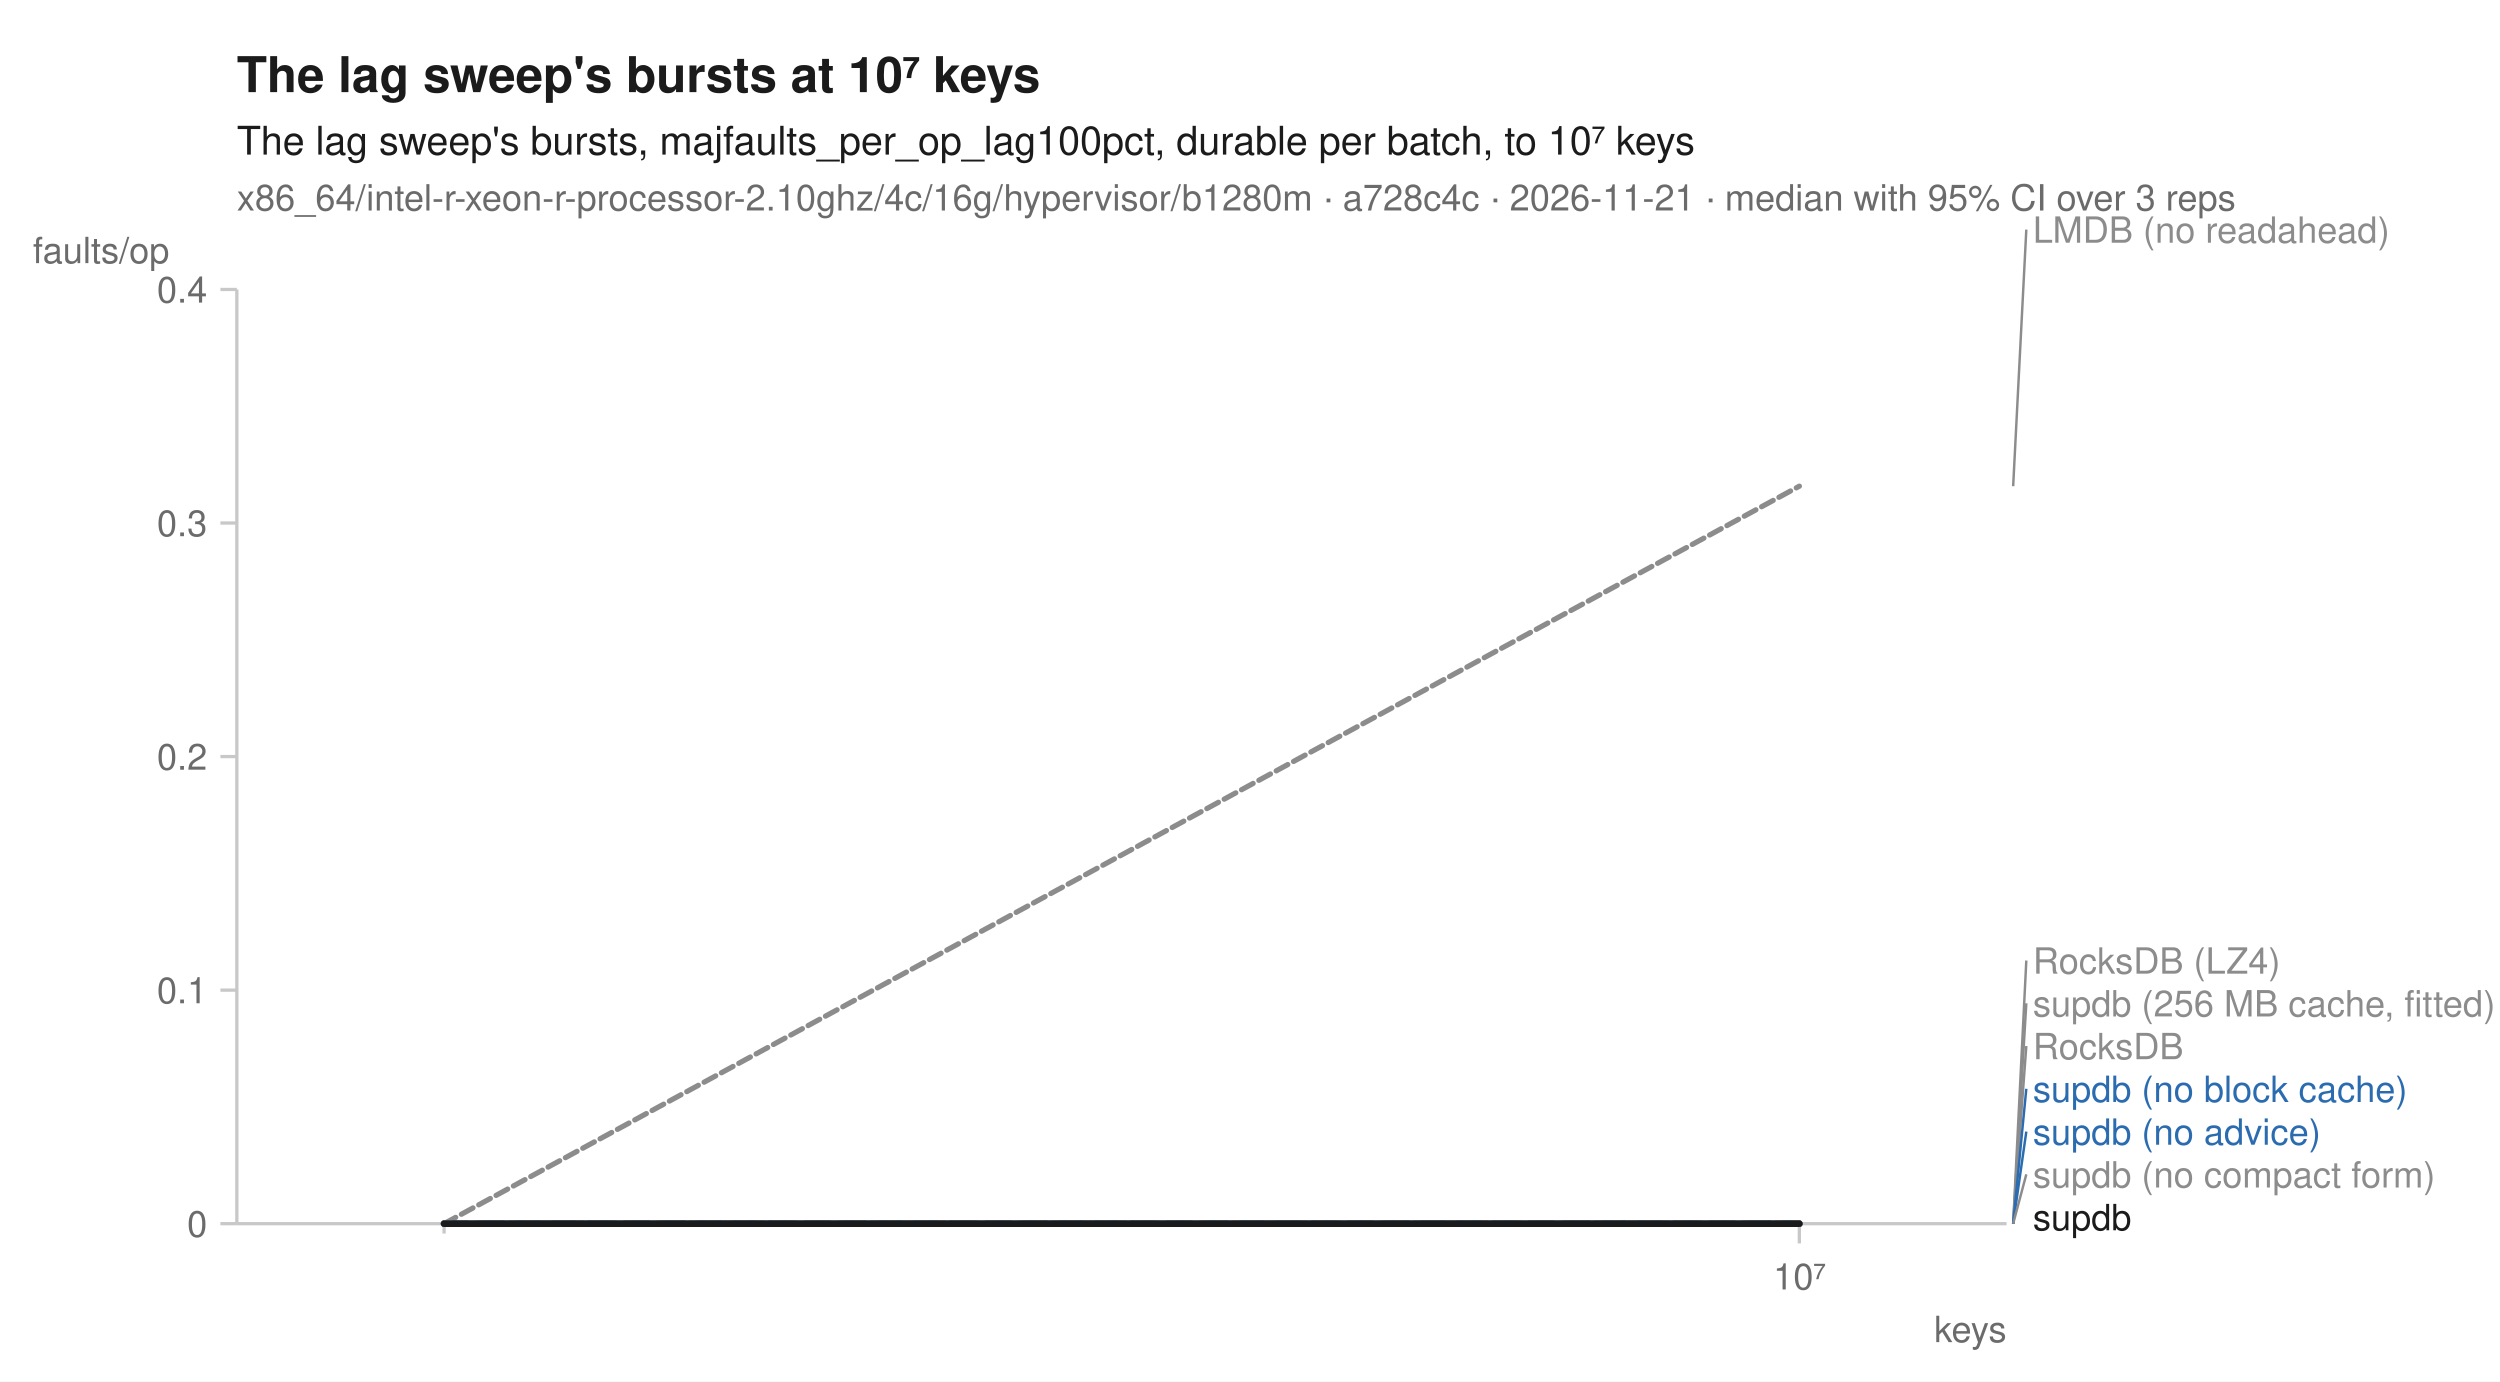
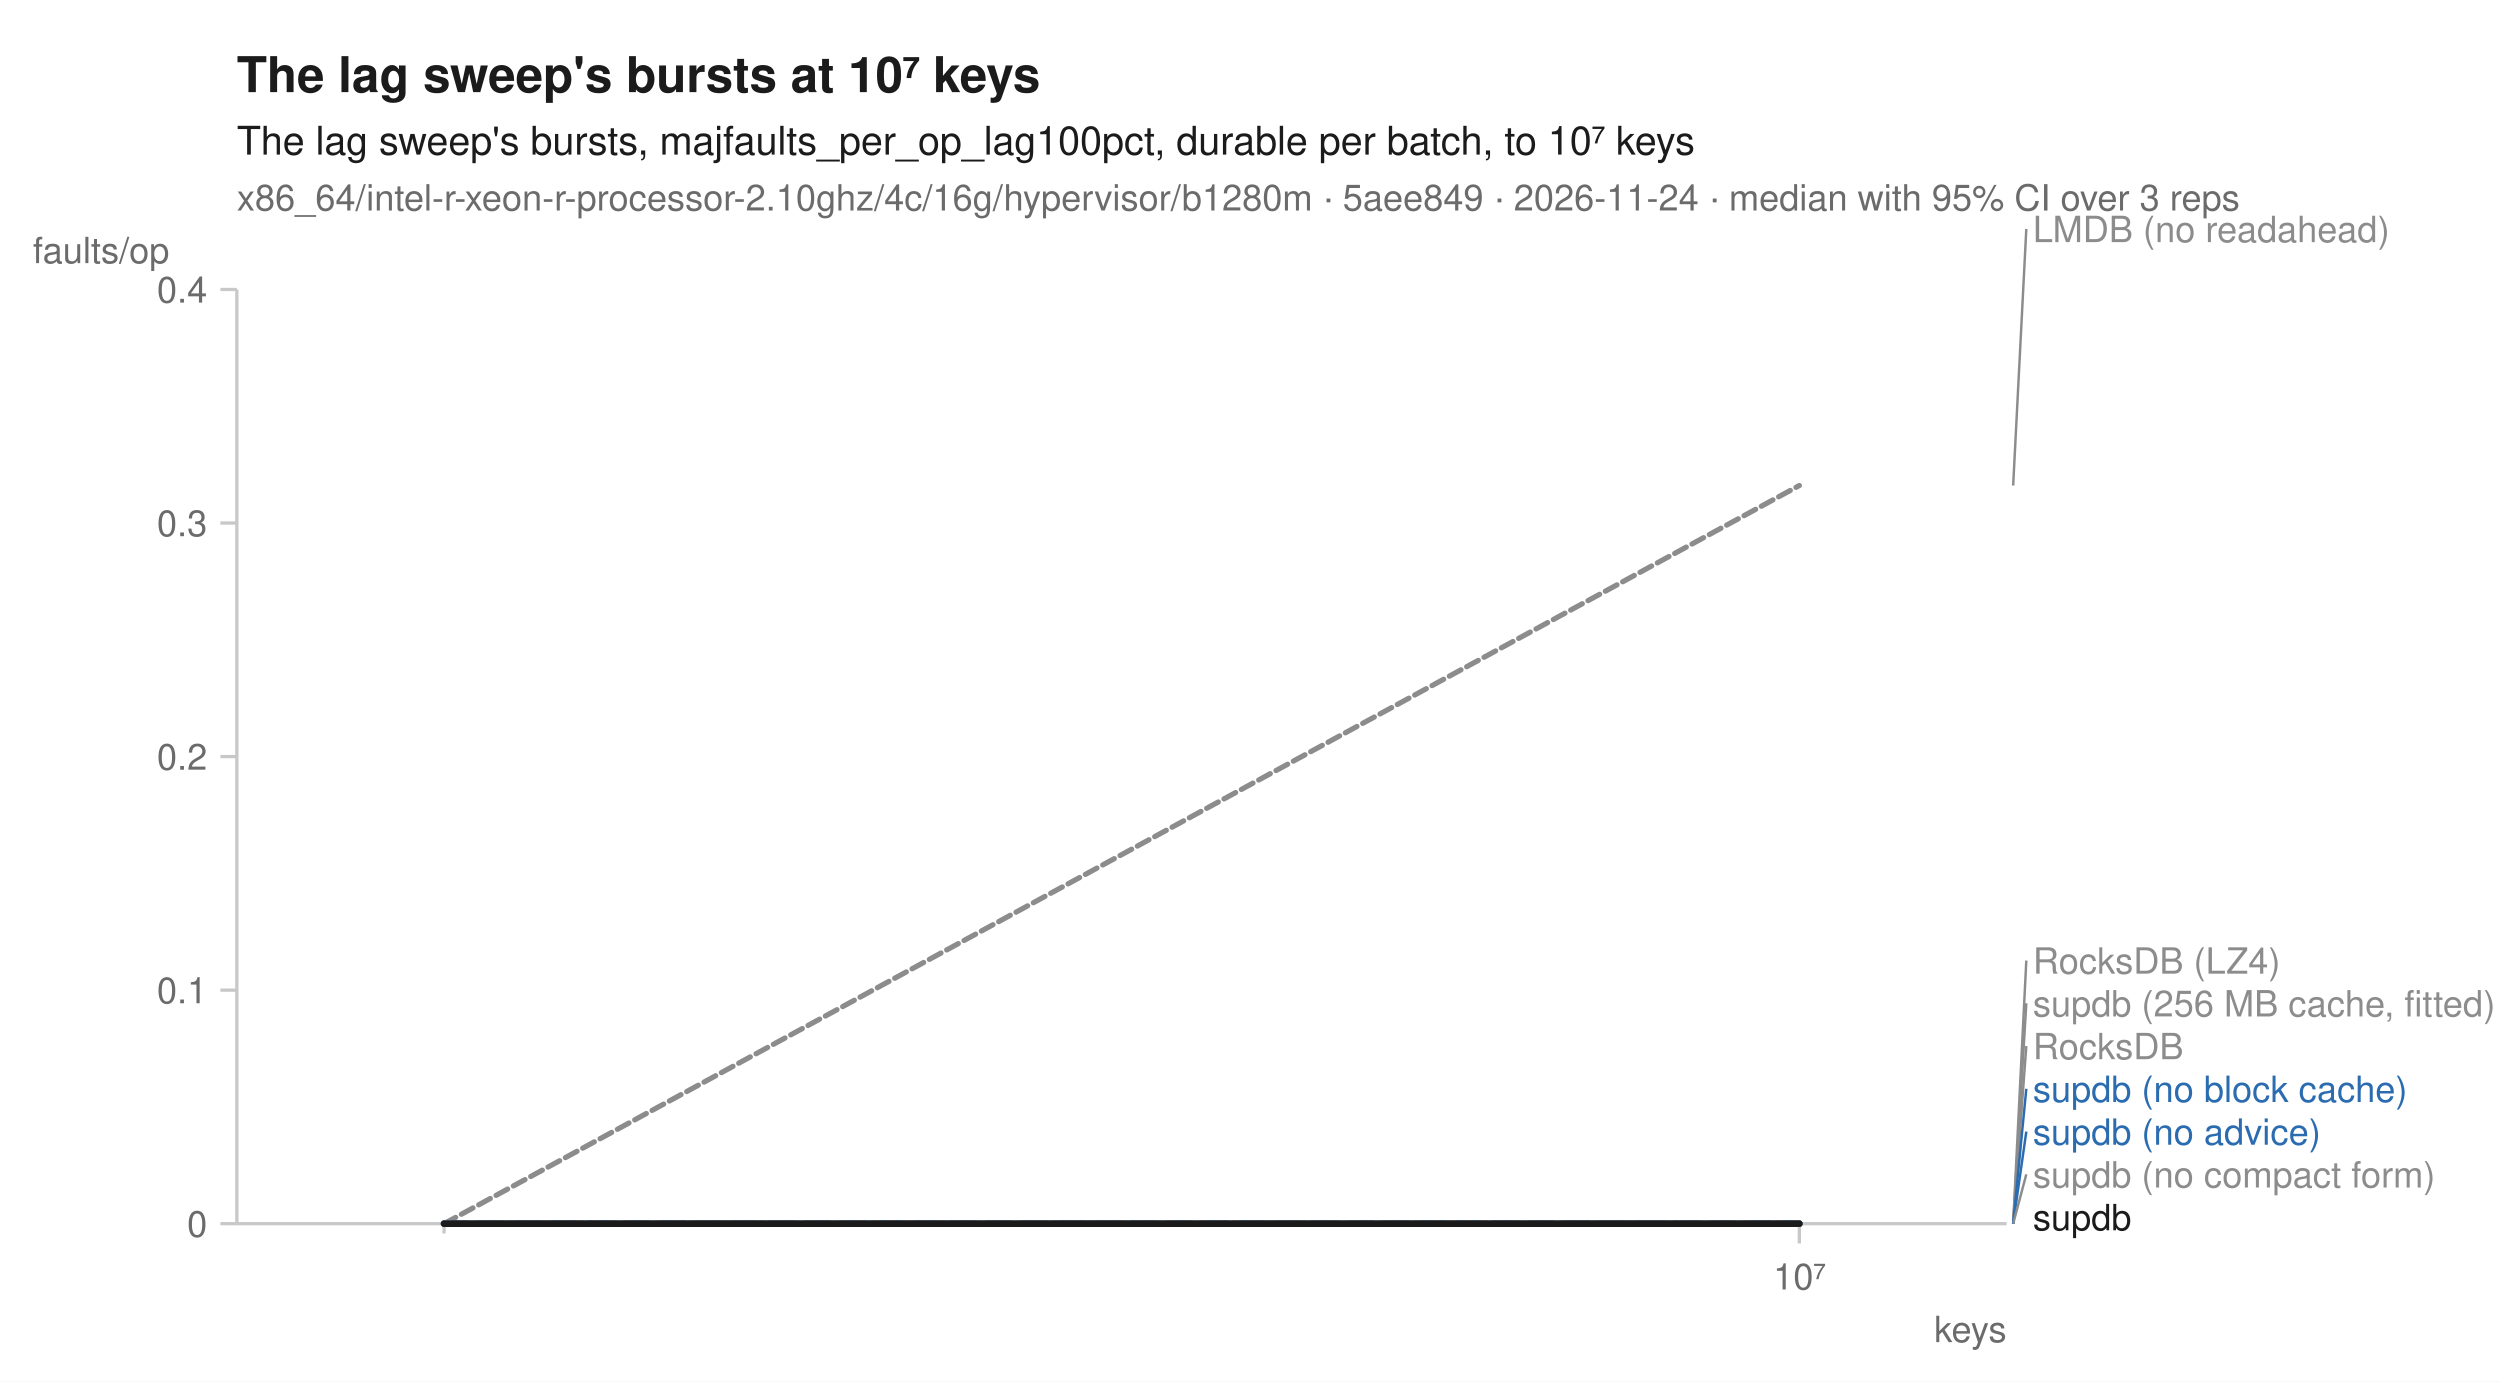
<svg xmlns="http://www.w3.org/2000/svg" width="760" height="420" viewBox="0 0 760 420" font-family="-apple-system, BlinkMacSystemFont, 'Segoe UI', Helvetica, Arial, sans-serif" fill="#1b1b1b">
  <rect width="760" height="420" fill="white" />
  <text x="72" y="28" font-size="15" font-weight="600">The lag sweep's bursts at 10⁷ keys</text>
  <text x="72" y="47" font-size="12">The lag sweep's bursts, majfaults_per_op_lag100pct, durable per batch, to 10⁷ keys</text>
-   <text x="72" y="64" font-size="11" fill="#6b6b6b">x86_64/intel-r-xeon-r-processor-2.10ghz/4c/16g/hypervisor/b1280m · a728c4c · 2026-11-21 · median with 95% CI over 3 reps</text>
+   <text x="72" y="64" font-size="11" fill="#6b6b6b">x86_64/intel-r-xeon-r-processor-2.10ghz/4c/16g/hypervisor/b1280m · 5aee849 · 2026-11-24 · median with 95% CI over 3 reps</text>
  <line x1="72" y1="372" x2="610" y2="372" stroke="#c8c8c8" stroke-width="1" />
  <line x1="72" y1="88" x2="72" y2="372" stroke="#c8c8c8" stroke-width="1" />
  <line x1="135.0" y1="372" x2="135.0" y2="375" stroke="#c8c8c8" stroke-width="1" />
  <line x1="547.0" y1="372" x2="547.0" y2="378" stroke="#c8c8c8" stroke-width="1" />
  <text x="547.0" y="392" font-size="11" text-anchor="middle" fill="#6b6b6b">10⁷</text>
  <text x="610" y="408" font-size="11" text-anchor="end" fill="#6b6b6b">keys</text>
  <line x1="67" y1="372.0" x2="72" y2="372.0" stroke="#c8c8c8" stroke-width="1" />
  <text x="63" y="376.0" font-size="11" text-anchor="end" fill="#6b6b6b">0</text>
  <line x1="67" y1="301.0" x2="72" y2="301.0" stroke="#c8c8c8" stroke-width="1" />
  <text x="63" y="305.0" font-size="11" text-anchor="end" fill="#6b6b6b">0.1</text>
  <line x1="67" y1="230.0" x2="72" y2="230.0" stroke="#c8c8c8" stroke-width="1" />
  <text x="63" y="234.0" font-size="11" text-anchor="end" fill="#6b6b6b">0.2</text>
  <line x1="67" y1="159.0" x2="72" y2="159.0" stroke="#c8c8c8" stroke-width="1" />
  <text x="63" y="163.0" font-size="11" text-anchor="end" fill="#6b6b6b">0.3</text>
  <line x1="67" y1="88.0" x2="72" y2="88.0" stroke="#c8c8c8" stroke-width="1" />
  <text x="63" y="92.0" font-size="11" text-anchor="end" fill="#6b6b6b">0.4</text>
  <text x="10" y="80" font-size="11" text-anchor="start" fill="#6b6b6b">faults/op</text>
  <path d="M135.0,372.0 L547.0,372.0 L547.0,372.0 L135.0,372.0 Z" fill="#8c8c8c" fill-opacity="0.10" />
-   <path d="M135.0,372.0 L547.0,147.7 L547.0,147.8 L135.0,372.0 Z" fill="#8c8c8c" fill-opacity="0.10" />
+   <path d="M135.0,372.0 L547.0,147.5 L547.0,147.7 L135.0,372.0 Z" fill="#8c8c8c" fill-opacity="0.10" />
  <path d="M135.0,372.0 L547.0,372.0 L547.0,372.0 L135.0,372.0 Z" fill="#8c8c8c" fill-opacity="0.10" />
  <path d="M135.0,372.0 L547.0,372.0 L547.0,372.0 L135.0,372.0 Z" fill="#8c8c8c" fill-opacity="0.10" />
  <path d="M135.0,372.0 L547.0,372.0 L547.0,372.0 L135.0,372.0 Z" fill="#2b6cb0" fill-opacity="0.10" />
  <path d="M135.0,372.0 L547.0,372.0 L547.0,372.0 L135.0,372.0 Z" fill="#2b6cb0" fill-opacity="0.10" />
  <path d="M135.0,372.0 L547.0,372.0 L547.0,372.0 L135.0,372.0 Z" fill="#8c8c8c" fill-opacity="0.10" />
  <path d="M135.0,372.0 L547.0,372.0 L547.0,372.0 L135.0,372.0 Z" fill="#1b1b1b" fill-opacity="0.10" />
  <path d="M135.0,372.0 L547.0,372.0 " fill="none" stroke="#8c8c8c" stroke-width="1.6" stroke-linejoin="round" stroke-linecap="round" stroke-dasharray="1,3" />
-   <path d="M135.0,372.0 L547.0,147.8 " fill="none" stroke="#8c8c8c" stroke-width="1.6" stroke-linejoin="round" stroke-linecap="round" stroke-dasharray="4,2" />
+   <path d="M135.0,372.0 L547.0,147.6 " fill="none" stroke="#8c8c8c" stroke-width="1.6" stroke-linejoin="round" stroke-linecap="round" stroke-dasharray="4,2" />
  <path d="M135.0,372.0 L547.0,372.0 " fill="none" stroke="#8c8c8c" stroke-width="2" stroke-linejoin="round" stroke-linecap="round" stroke-dasharray="2,3" />
  <path d="M135.0,372.0 L547.0,372.0 " fill="none" stroke="#8c8c8c" stroke-width="1.6" stroke-linejoin="round" stroke-linecap="round" stroke-dasharray="7,4" />
  <path d="M135.0,372.0 L547.0,372.0 " fill="none" stroke="#2b6cb0" stroke-width="2" stroke-linejoin="round" stroke-linecap="round" stroke-dasharray="7,4" />
  <path d="M135.0,372.0 L547.0,372.0 " fill="none" stroke="#2b6cb0" stroke-width="2" stroke-linejoin="round" stroke-linecap="round" />
  <path d="M135.0,372.0 L547.0,372.0 " fill="none" stroke="#8c8c8c" stroke-width="2" stroke-linejoin="round" stroke-linecap="round" stroke-dasharray="2,3" />
  <path d="M135.0,372.0 L547.0,372.0 " fill="none" stroke="#1b1b1b" stroke-width="2" stroke-linejoin="round" stroke-linecap="round" />
-   <line x1="612.0" y1="147.8" x2="616.0" y2="69.8" stroke="#8c8c8c" stroke-width="0.75" />
-   <text x="618.0" y="73.8" font-size="11" fill="#8c8c8c">LMDB (no readahead)</text>
+   <line x1="612.0" y1="147.6" x2="616.0" y2="69.6" stroke="#8c8c8c" stroke-width="0.75" />
+   <text x="618.0" y="73.6" font-size="11" fill="#8c8c8c">LMDB (no readahead)</text>
  <line x1="612.0" y1="372.0" x2="616.0" y2="292.0" stroke="#8c8c8c" stroke-width="0.75" />
  <text x="618.0" y="296.0" font-size="11" fill="#8c8c8c">RocksDB (LZ4)</text>
  <line x1="612.0" y1="372.0" x2="616.0" y2="305.0" stroke="#8c8c8c" stroke-width="0.75" />
  <text x="618.0" y="309.0" font-size="11" fill="#8c8c8c">supdb (256 MB cache, fitted)</text>
  <line x1="612.0" y1="372.0" x2="616.0" y2="318.0" stroke="#8c8c8c" stroke-width="0.75" />
  <text x="618.0" y="322.0" font-size="11" fill="#8c8c8c">RocksDB</text>
  <line x1="612.0" y1="372.0" x2="616.0" y2="331.0" stroke="#2b6cb0" stroke-width="0.75" />
  <text x="618.0" y="335.0" font-size="11" fill="#2b6cb0">supdb (no block cache)</text>
  <line x1="612.0" y1="372.0" x2="616.0" y2="344.0" stroke="#2b6cb0" stroke-width="0.75" />
  <text x="618.0" y="348.0" font-size="11" fill="#2b6cb0">supdb (no advice)</text>
  <line x1="612.0" y1="372.0" x2="616.0" y2="357.0" stroke="#8c8c8c" stroke-width="0.75" />
  <text x="618.0" y="361.0" font-size="11" fill="#8c8c8c">supdb (no compact form)</text>
  <text x="618.0" y="374.0" font-size="11" fill="#1b1b1b">supdb</text>
</svg>
